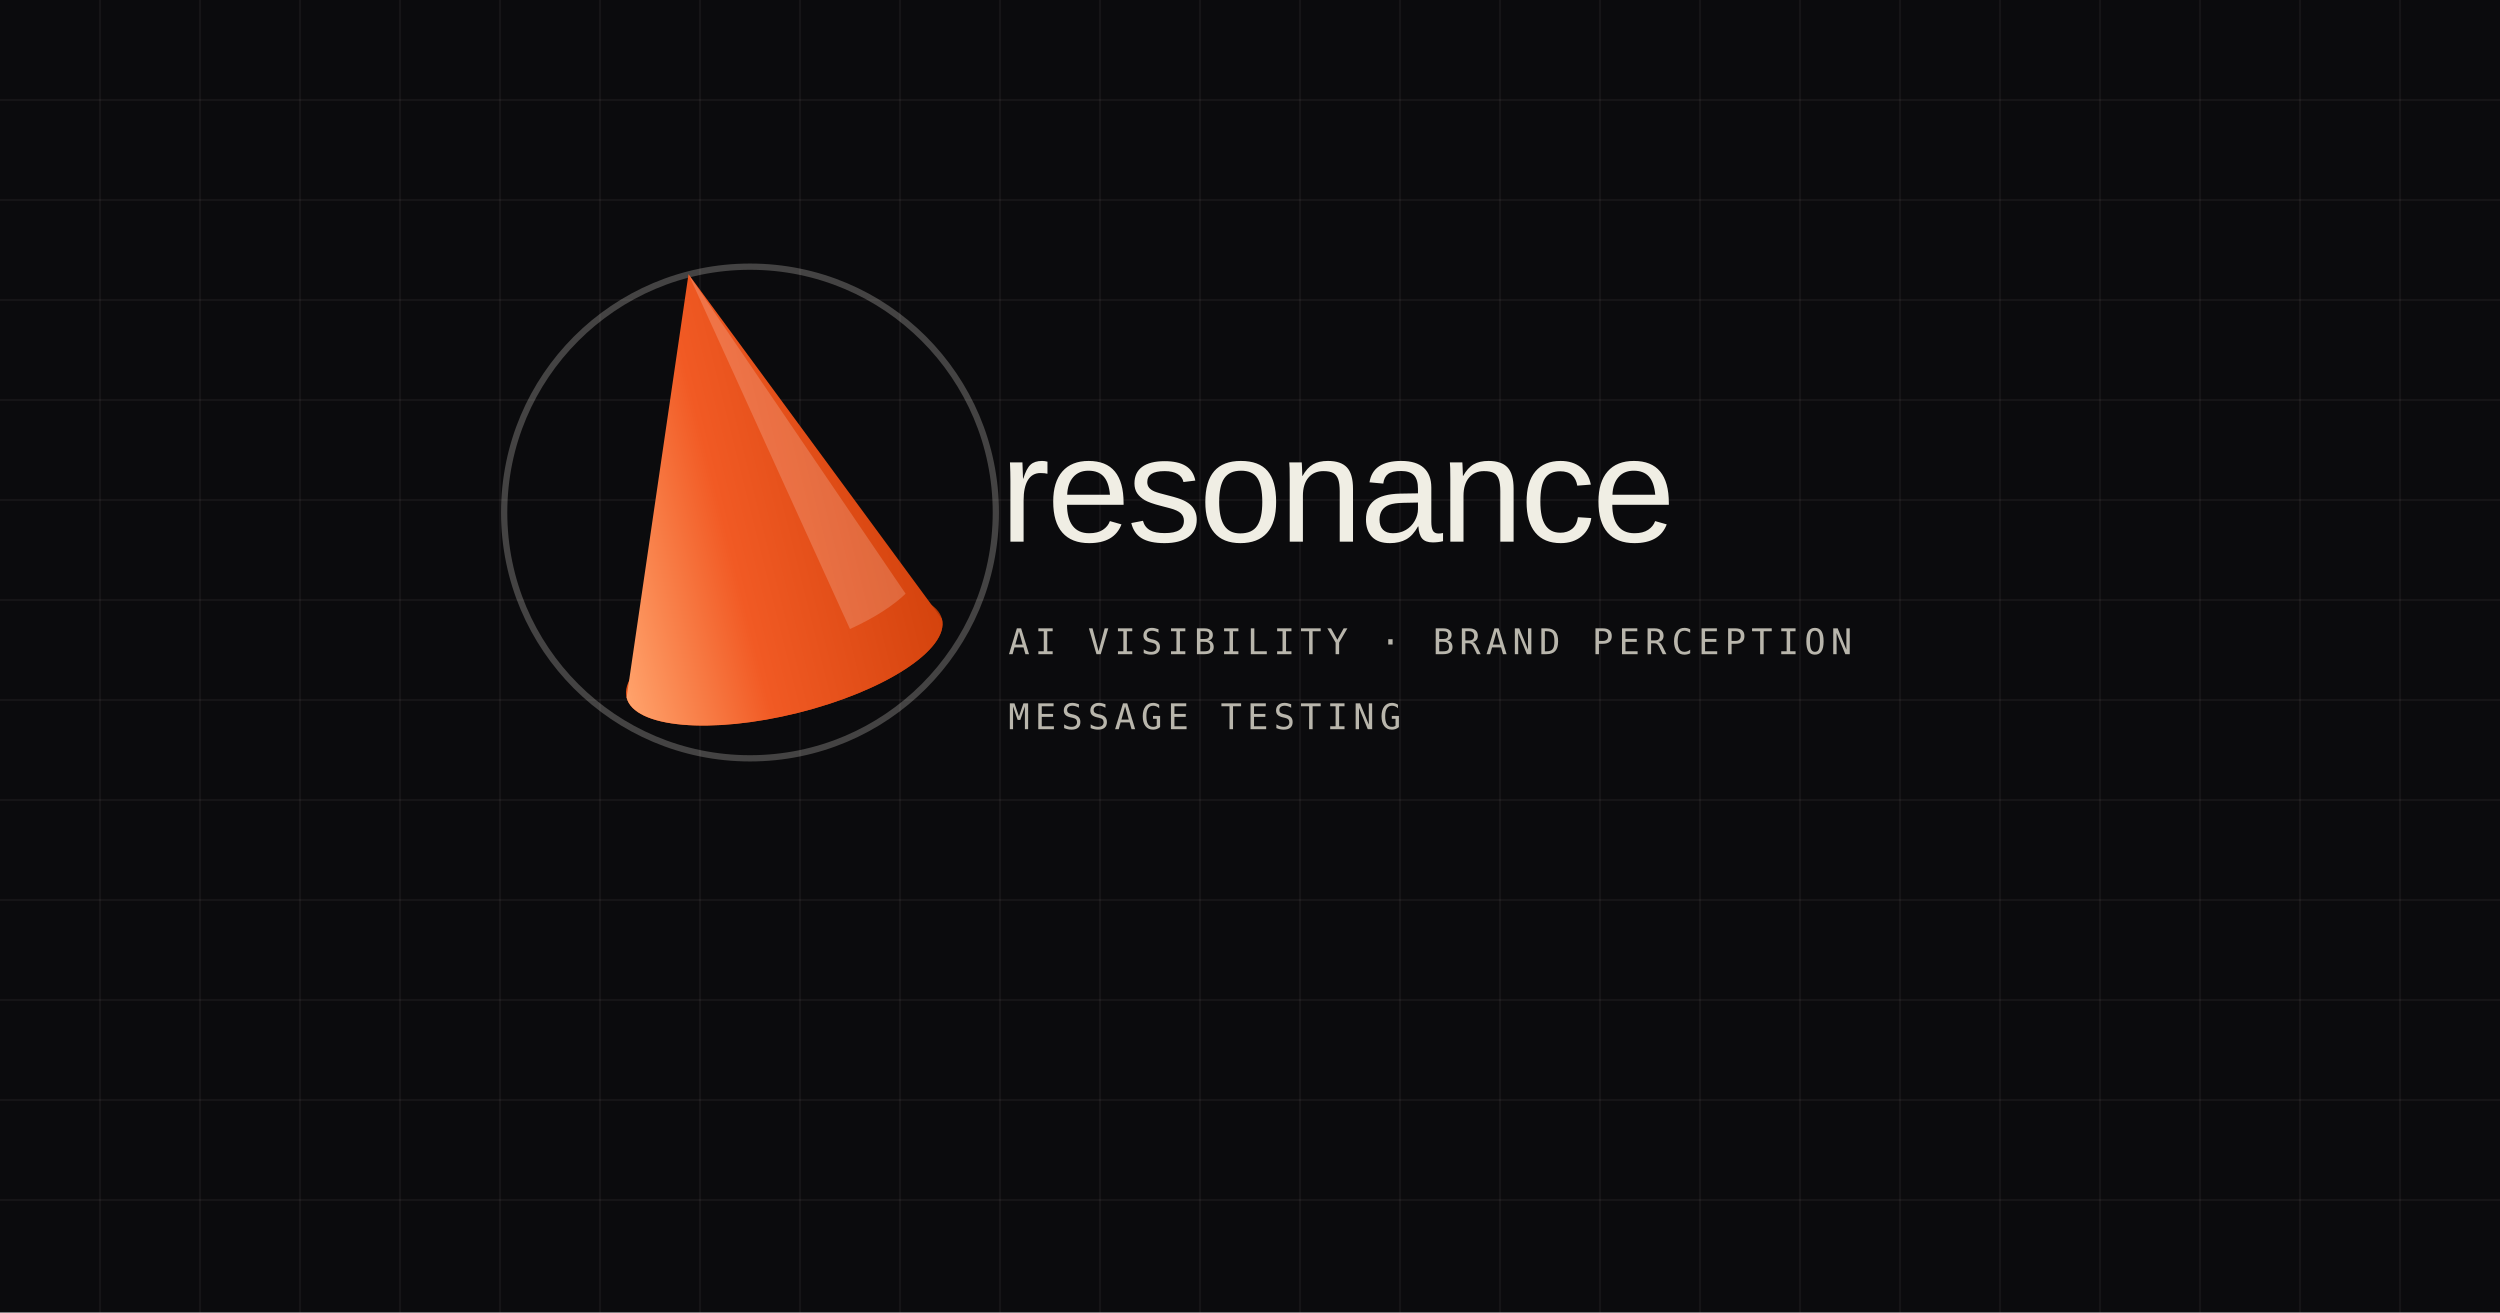
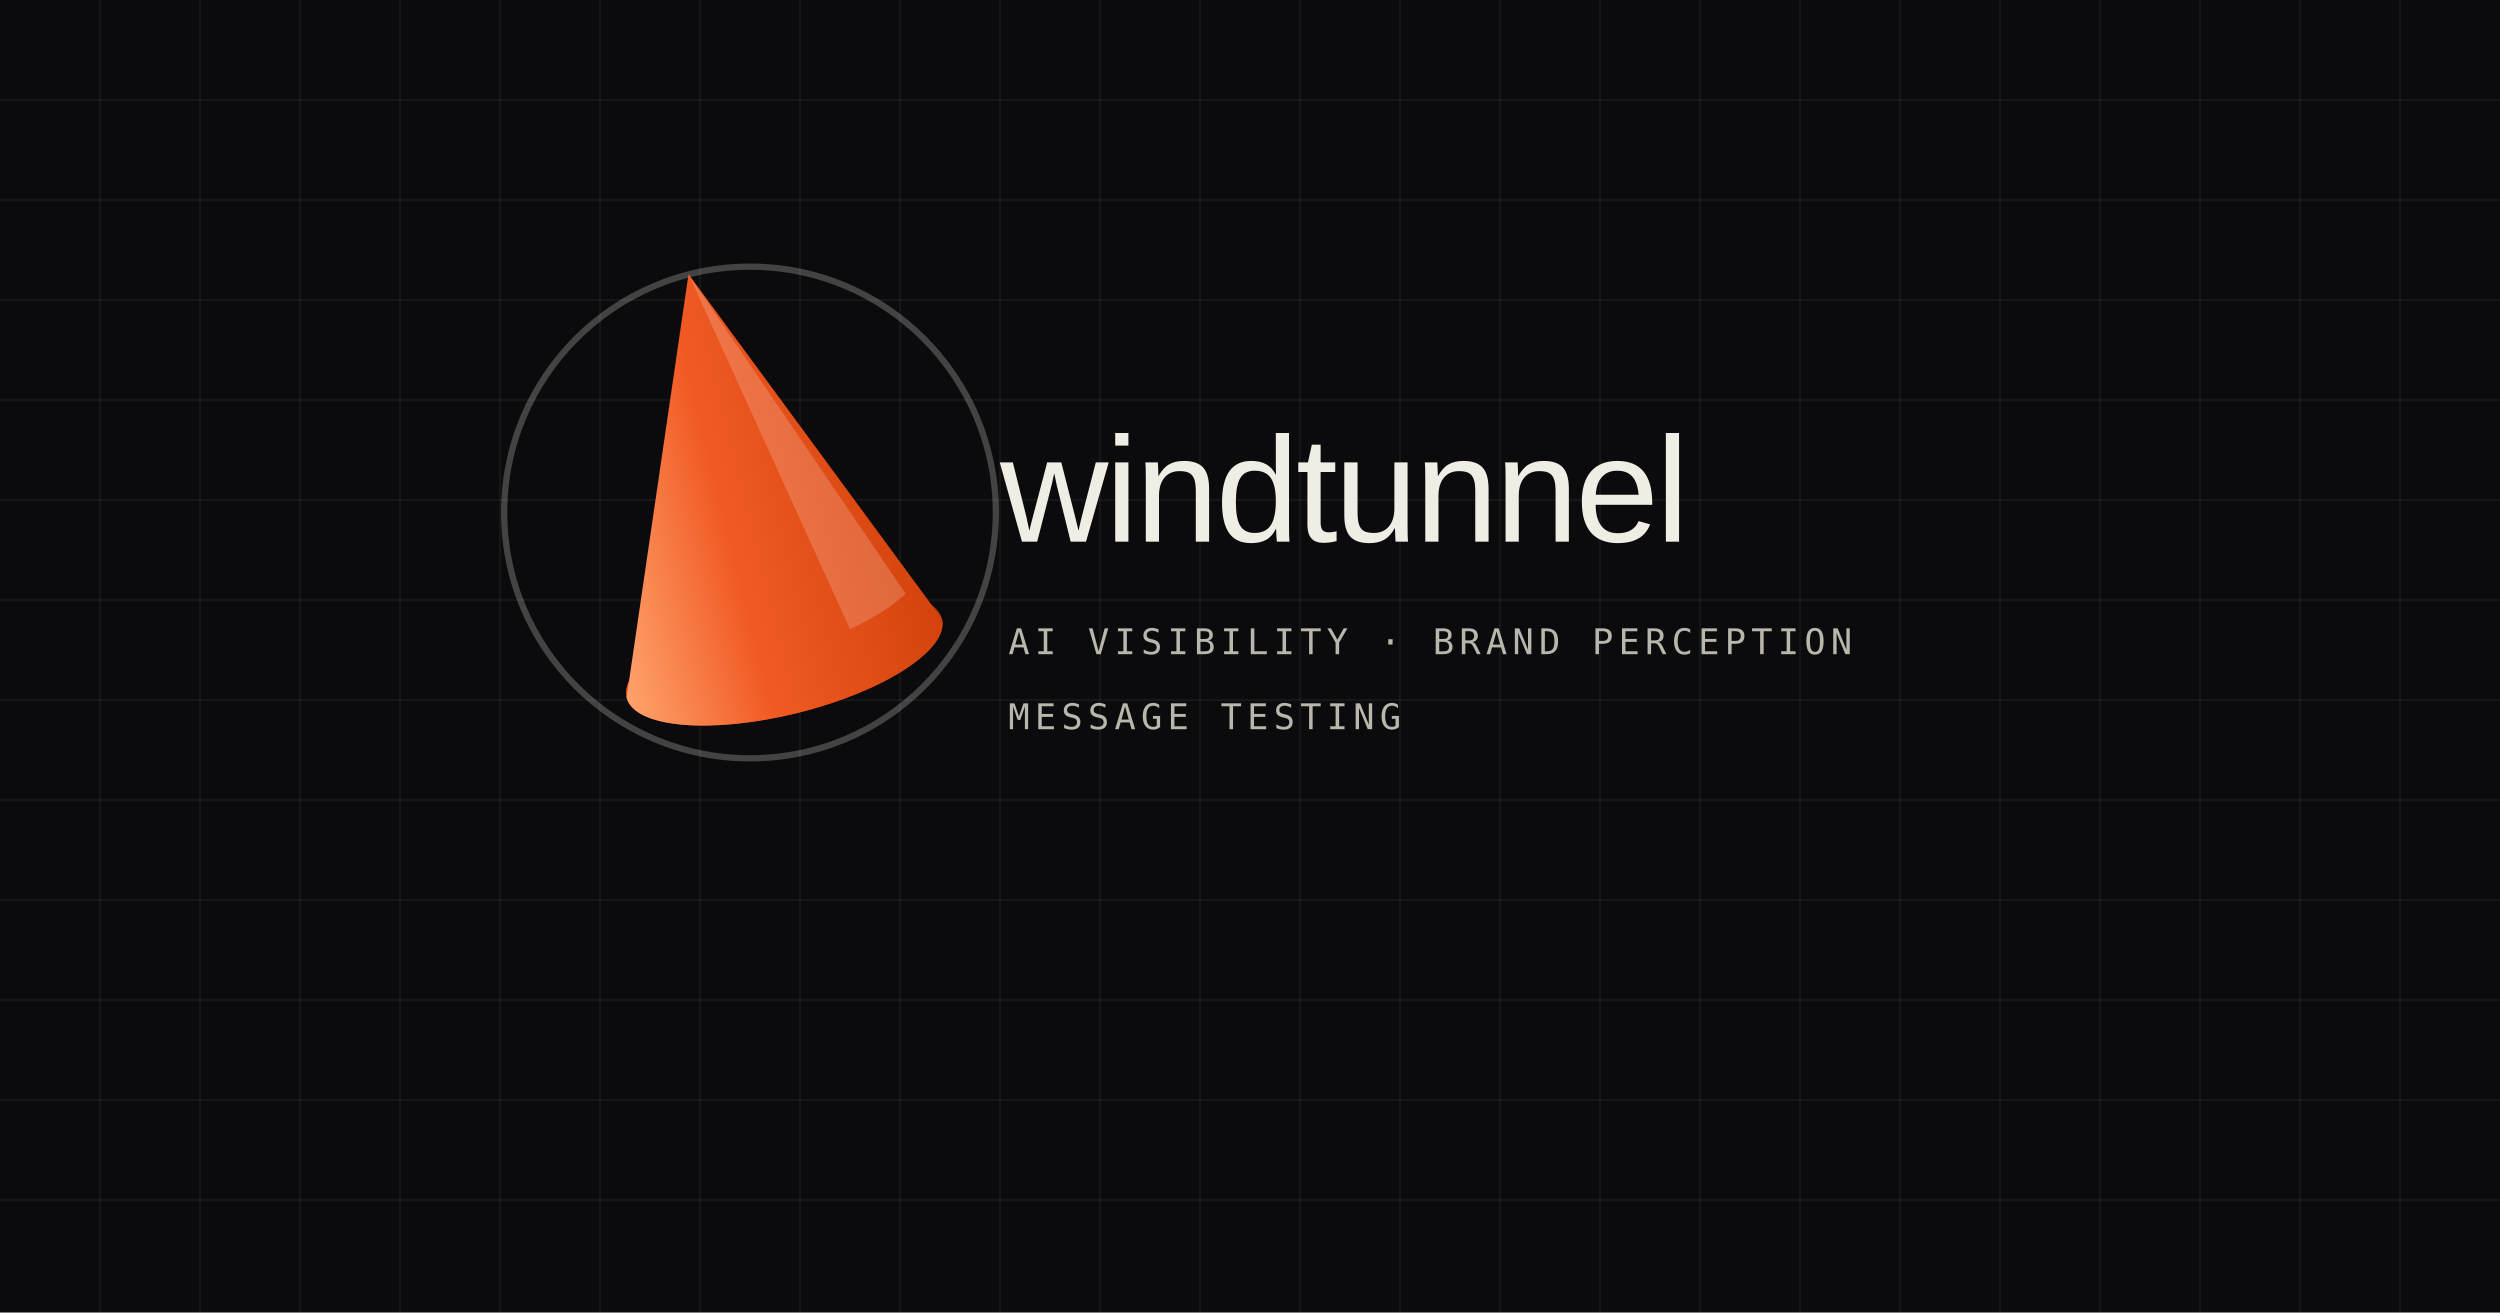
- <svg xmlns="http://www.w3.org/2000/svg" viewBox="0 0 1200 630" role="img" aria-label="Resonance — AI visibility, brand perception and message testing">
+ <svg xmlns="http://www.w3.org/2000/svg" viewBox="0 0 1200 630" role="img" aria-label="Windtunnel · AI visibility audits and message testing">
  <rect width="1200" height="630" fill="#0B0B0D" />
  <g stroke="rgba(240,238,228,0.05)" stroke-width="1">
    <path d="M0 48H1200M0 96H1200M0 144H1200M0 192H1200M0 240H1200M0 288H1200M0 336H1200M0 384H1200M0 432H1200M0 480H1200M0 528H1200M0 576H1200" />
    <path d="M48 0V630M96 0V630M144 0V630M192 0V630M240 0V630M288 0V630M336 0V630M384 0V630M432 0V630M480 0V630M528 0V630M576 0V630M624 0V630M672 0V630M720 0V630M768 0V630M816 0V630M864 0V630M912 0V630M960 0V630M1008 0V630M1056 0V630M1104 0V630M1152 0V630" />
  </g>
  <defs>
    <linearGradient id="c" x1="0" y1="0" x2="1" y2="0">
      <stop offset="0" stop-color="#FFA26B" />
      <stop offset="0.42" stop-color="#F15A24" />
      <stop offset="1" stop-color="#D4430D" />
    </linearGradient>
    <linearGradient id="b" x1="0" y1="0" x2="1" y2="0">
      <stop offset="0" stop-color="#E85419" />
      <stop offset="1" stop-color="#B23606" />
    </linearGradient>
  </defs>
  <g transform="translate(180 70)">
    <circle cx="180" cy="176" r="118" fill="none" stroke="rgba(240,238,228,0.25)" stroke-width="3" />
    <g transform="rotate(-14 180 180)">
      <ellipse cx="180" cy="248" rx="78" ry="27" fill="url(#b)" />
      <path d="M180 58 L102 248 A78 27 0 0 0 258 248 Z" fill="url(#c)" />
      <path d="M180 58 L214 242 A78 27 0 0 0 244 232 Z" fill="#fff" opacity="0.18" />
    </g>
  </g>
-   <text x="480" y="260" fill="#F0EEE4" font-family="Space Grotesk, Arial, sans-serif" font-size="72" font-weight="500" letter-spacing="-1.5">resonance</text>
+   <text x="480" y="260" fill="#F0EEE4" font-family="Space Grotesk, Arial, sans-serif" font-size="72" font-weight="500" letter-spacing="-1.5">windtunnel</text>
  <text x="484" y="314" fill="#B9B6AC" font-family="IBM Plex Mono, monospace" font-size="17" font-weight="500" letter-spacing="2.5">AI VISIBILITY · BRAND PERCEPTION</text>
  <text x="484" y="350" fill="#B9B6AC" font-family="IBM Plex Mono, monospace" font-size="17" font-weight="500" letter-spacing="2.5">MESSAGE TESTING</text>
</svg>
